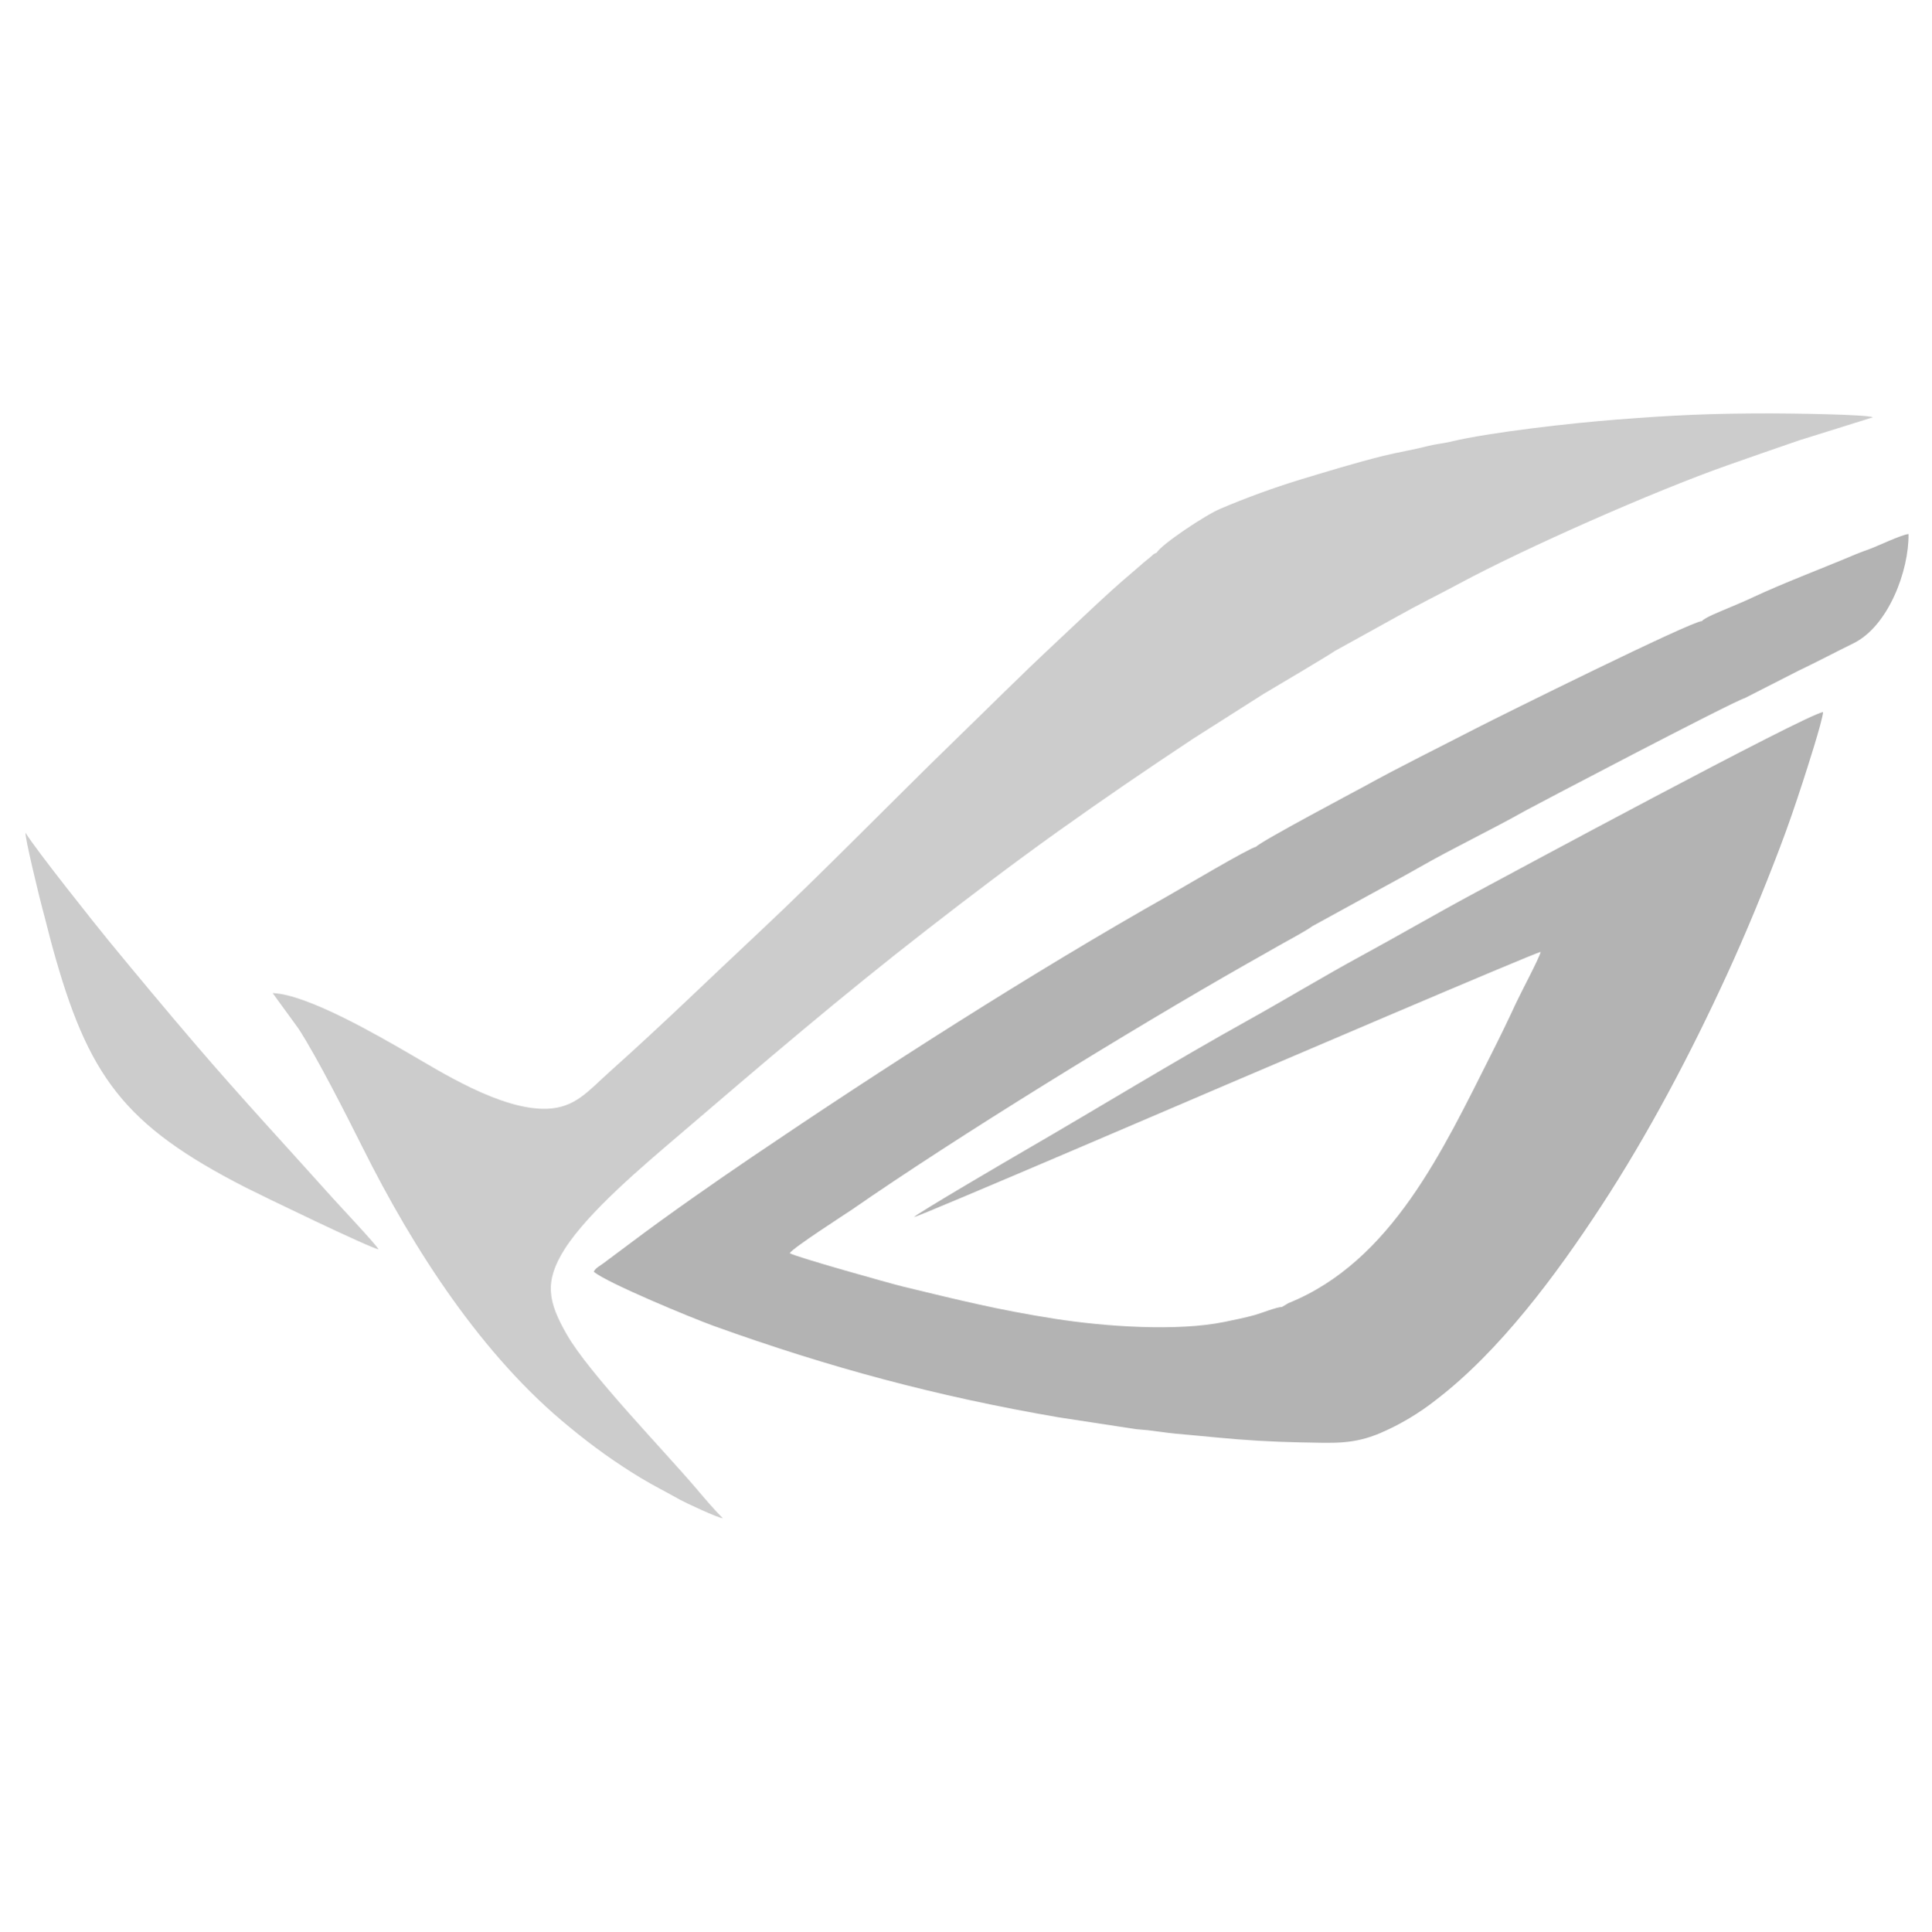
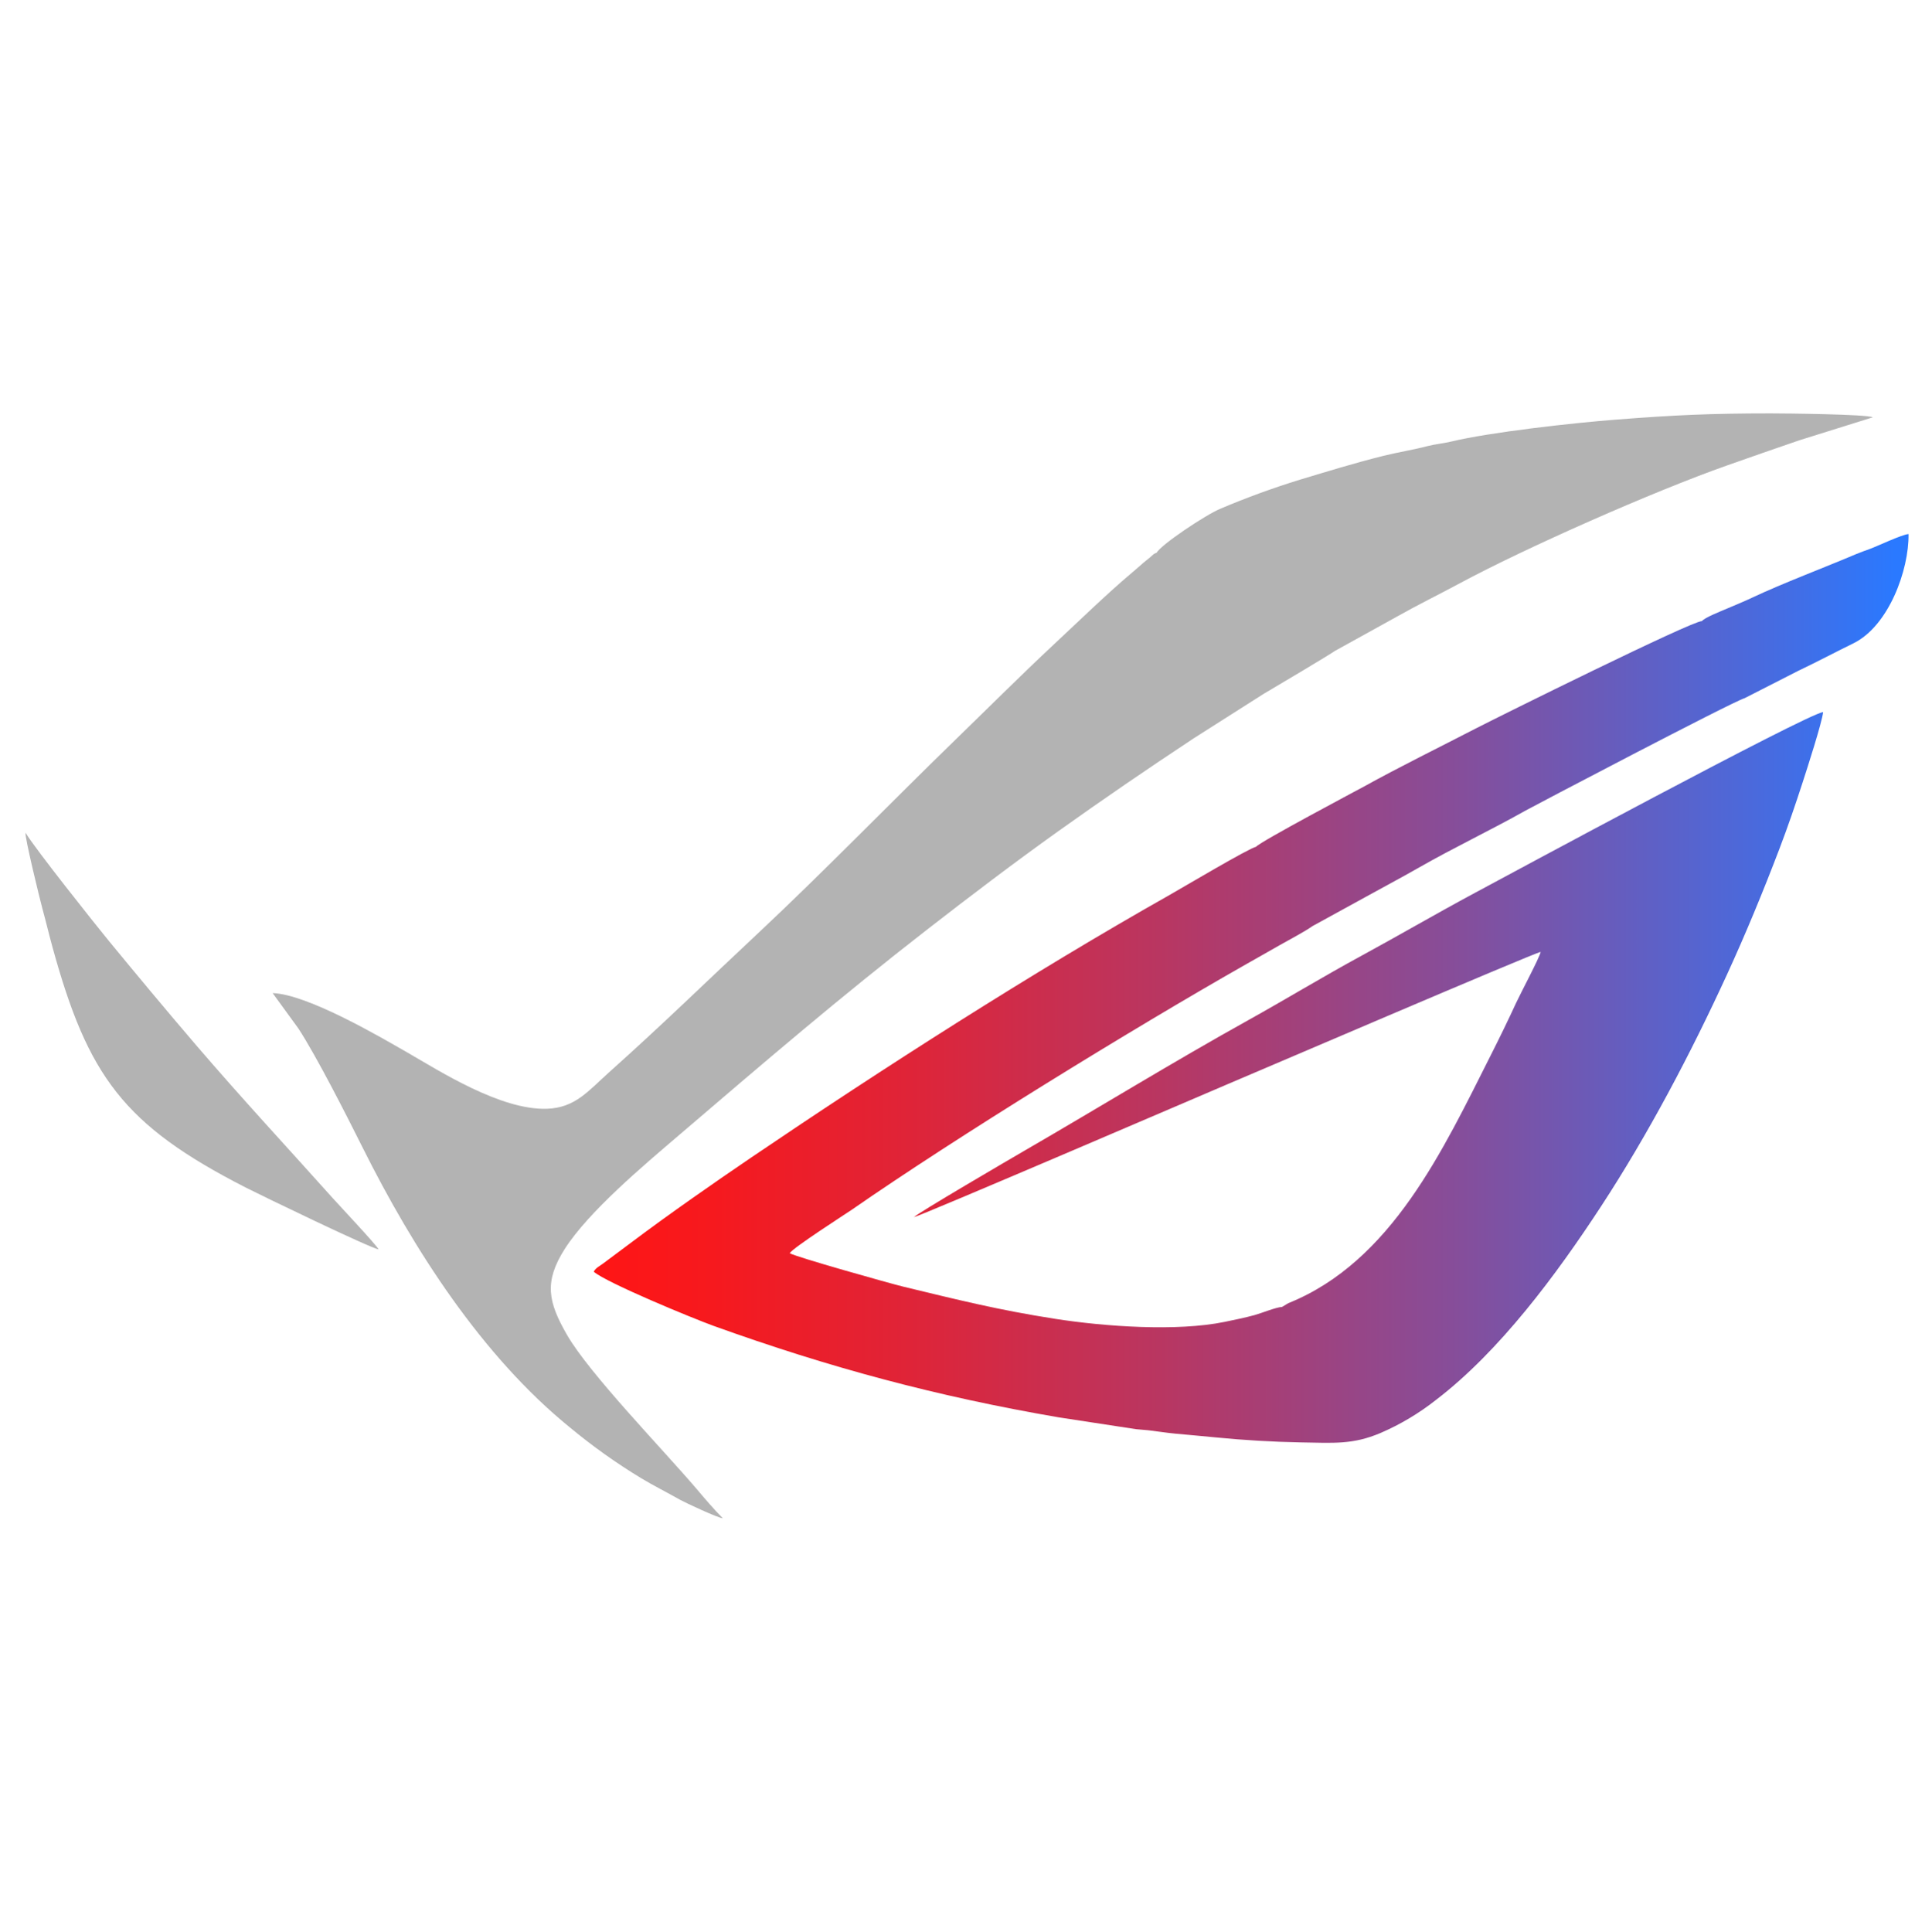
<svg xmlns="http://www.w3.org/2000/svg" id="katman_1" data-name="katman 1" viewBox="0 0 1133.86 1133.86">
  <defs>
-     <style>.cls-1{fill:#ccc;}.cls-1,.cls-2{fill-rule:evenodd;}.cls-2{fill:#b3b3b3;}</style>
+     <style>.cls-1{fill:#b3b3b3;}.cls-1,.cls-2{fill-rule:evenodd;}.cls-2{fill:url(#Adsız_degrade_31);}</style>
+     <linearGradient id="Adsız_degrade_31" x1="348.66" y1="580.33" x2="1120.55" y2="580.33" gradientUnits="userSpaceOnUse">
+       <stop offset="0" stop-color="#ff1515" />
+       <stop offset="0.09" stop-color="#f6191e" />
+       <stop offset="0.24" stop-color="#df2438" />
+       <stop offset="0.43" stop-color="#b93661" />
+       <stop offset="0.66" stop-color="#854e9b" />
+       <stop offset="0.91" stop-color="#436de4" />
+       <stop offset="0.99" stop-color="#2a79ff" />
+     </linearGradient>
  </defs>
-   <g id="ASUS">
+   <g id="Asus">
    <path class="cls-1" d="M679.06,324.53c-1.73.51-2.17,1.28-3.89,2.75-1.37,1.17-2.54,2-3.88,3.16-3.06,2.64-4.85,4.27-7.55,6.53-13.36,11.25-31.49,28.76-44.59,41-20.32,19-38.63,37.35-58.13,56.27-36.77,35.69-78.43,78.55-115.23,113-30.41,28.44-56.49,54-88.27,82.4-12.15,10.87-19.8,20.76-36.34,21.34-27.29.94-63.29-22.29-81.7-32.85-16.08-9.23-58.81-34.36-79.41-35.06l15.09,20.73c10.79,16.47,28.93,52.33,37.65,69.78,29.93,60,70.35,122.74,121.79,164.5a346.55,346.55,0,0,0,41.77,29.76c7.33,4.43,14.8,8.12,23,12.76,2.84,1.61,22.54,10.81,25,10.8-5.4-5.4-10.95-12-15.33-17.17-19.58-23-63.14-67.8-76.23-90.65-11-19.19-13.51-30.94-1.3-50.2,14-22,46.5-49.26,66.92-66.72,49.68-42.5,94.49-81,146.47-121.33,24.63-19.12,50.24-38.62,76.73-57.52,26-18.54,52.1-36.4,79.23-54.33l41-26.07c3.8-2.18,41.11-24.39,41.7-25.13L820,362.12c12.26-6.93,24.17-12.71,37.15-19.7,38.1-20.52,113.76-54,157.12-69.25,14.23-5,27.79-9.77,42.19-14.68L1099.6,245c-3.49-1.79-51.16-2.29-59.94-2.29-35.35,0-57,1-90.78,3.65-25.83,2-73.89,7.34-97.37,13-4.23,1-9.23,1.46-13.49,2.58-8.14,2.14-17.47,3.62-25.8,5.69-17.2,4.29-32.81,9.14-49,14a482.3,482.3,0,0,0-46.57,17c-8.79,3.61-35.36,21.38-37.62,26Z" />
    <path class="cls-2" d="M1024.31,409.91l31.37-16c10.89-5.18,22.14-11.14,32.39-16.15,20.8-10.16,32.78-43.09,32.47-64.2-3.67.16-18.61,7.24-22.67,8.72-2.78,1-5.36,1.9-8,3-18.53,7.88-43.26,17.18-60.82,25.47-5.1,2.41-10,4.4-15.19,6.61-4.06,1.74-13,5.25-14.65,7.31-5.58-.28-119.09,56-133.24,63.29-20.15,10.42-45.48,22.9-64.84,33.67-2.29,1.28-61.32,32.52-63.67,35.53-3.89.65-44.35,24.67-50.81,28.32-80.06,45.18-168.73,102-245.42,154-21.31,14.45-48.54,33.42-70,49.56l-17.19,12.83c-2,1.51-4.31,2.51-5.45,4.77,7.65,6.58,58.3,27.45,70.38,31.81,67.82,24.44,131.29,41.47,202.65,53.71L667,839.1l35.67,3.15-29-2.57c5.54.63,11,1.54,16.44,2.05,8,.76,15.89,1.41,24.11,2.24,15.48,1.55,33.44,2.61,49.35,2.89,19.78.34,30.68,1.35,46.89-5.49a146.09,146.09,0,0,0,32.79-19.57c37.22-28.52,70.33-73.12,96.74-113.49,27.64-42.25,52.54-89.45,74-136.22,10.94-23.81,21.19-48.66,30.85-74,4.89-12.83,9.14-25.22,13.56-38.84,2.44-7.53,11.35-35,12-41.2-10.15,1.39-187.65,97.15-204.54,106.22-22.91,12.3-44.84,25.11-67.07,37.18C777.15,573.2,754.3,587.06,732.81,599c-43.66,24.26-87.63,51.29-131.23,76.54-7.48,4.33-63,36.78-65,39.07,3.73-.6,179.75-76.2,184-78,8.3-3.43,181.13-77.6,184-77.72-1,4-11.69,24-14.39,29.84-4.5,9.78-9.92,20.91-14.84,30.64-27.87,55.13-58.12,121.33-119,145.77l-3.65,2.2c-3.26.07-12.17,3.69-16.1,4.77-5.92,1.62-11.63,2.75-17.6,4-28,5.75-70.44,2.75-99.67-1.82-33.33-5.21-56.67-11.07-89-18.87-7.71-1.87-63.45-17.53-66.67-19.65,1.81-3.17,33.69-23.6,36.48-25.54C561.87,667.38,664.33,604.38,731,566.47c7-4,13.61-7.66,20-11.35,5.36-3.08,15.18-8.2,19.51-11.34l31.17-17.1c10.54-5.85,20.22-10.92,31.33-17.26,21-12,42.26-22,62.92-33.65,3-1.71,121-63.71,128.37-65.86Z" />
    <path class="cls-1" d="M222.25,733.53c-1.22-2.6-22.53-25.21-26.76-29.93-26.87-30-52.91-58-79.92-89.46C96.76,592.18,80,572,64,552.55c-6.69-8.12-43.41-54.21-49-63.61-.71,1.81,8.53,39.59,9.9,44.55,2.09,7.62,3.71,14.56,5.84,22.33,20.87,76,41.72,104.71,113.56,141.42,8.85,4.52,73.19,35.64,78,36.29Z" />
  </g>
</svg>
